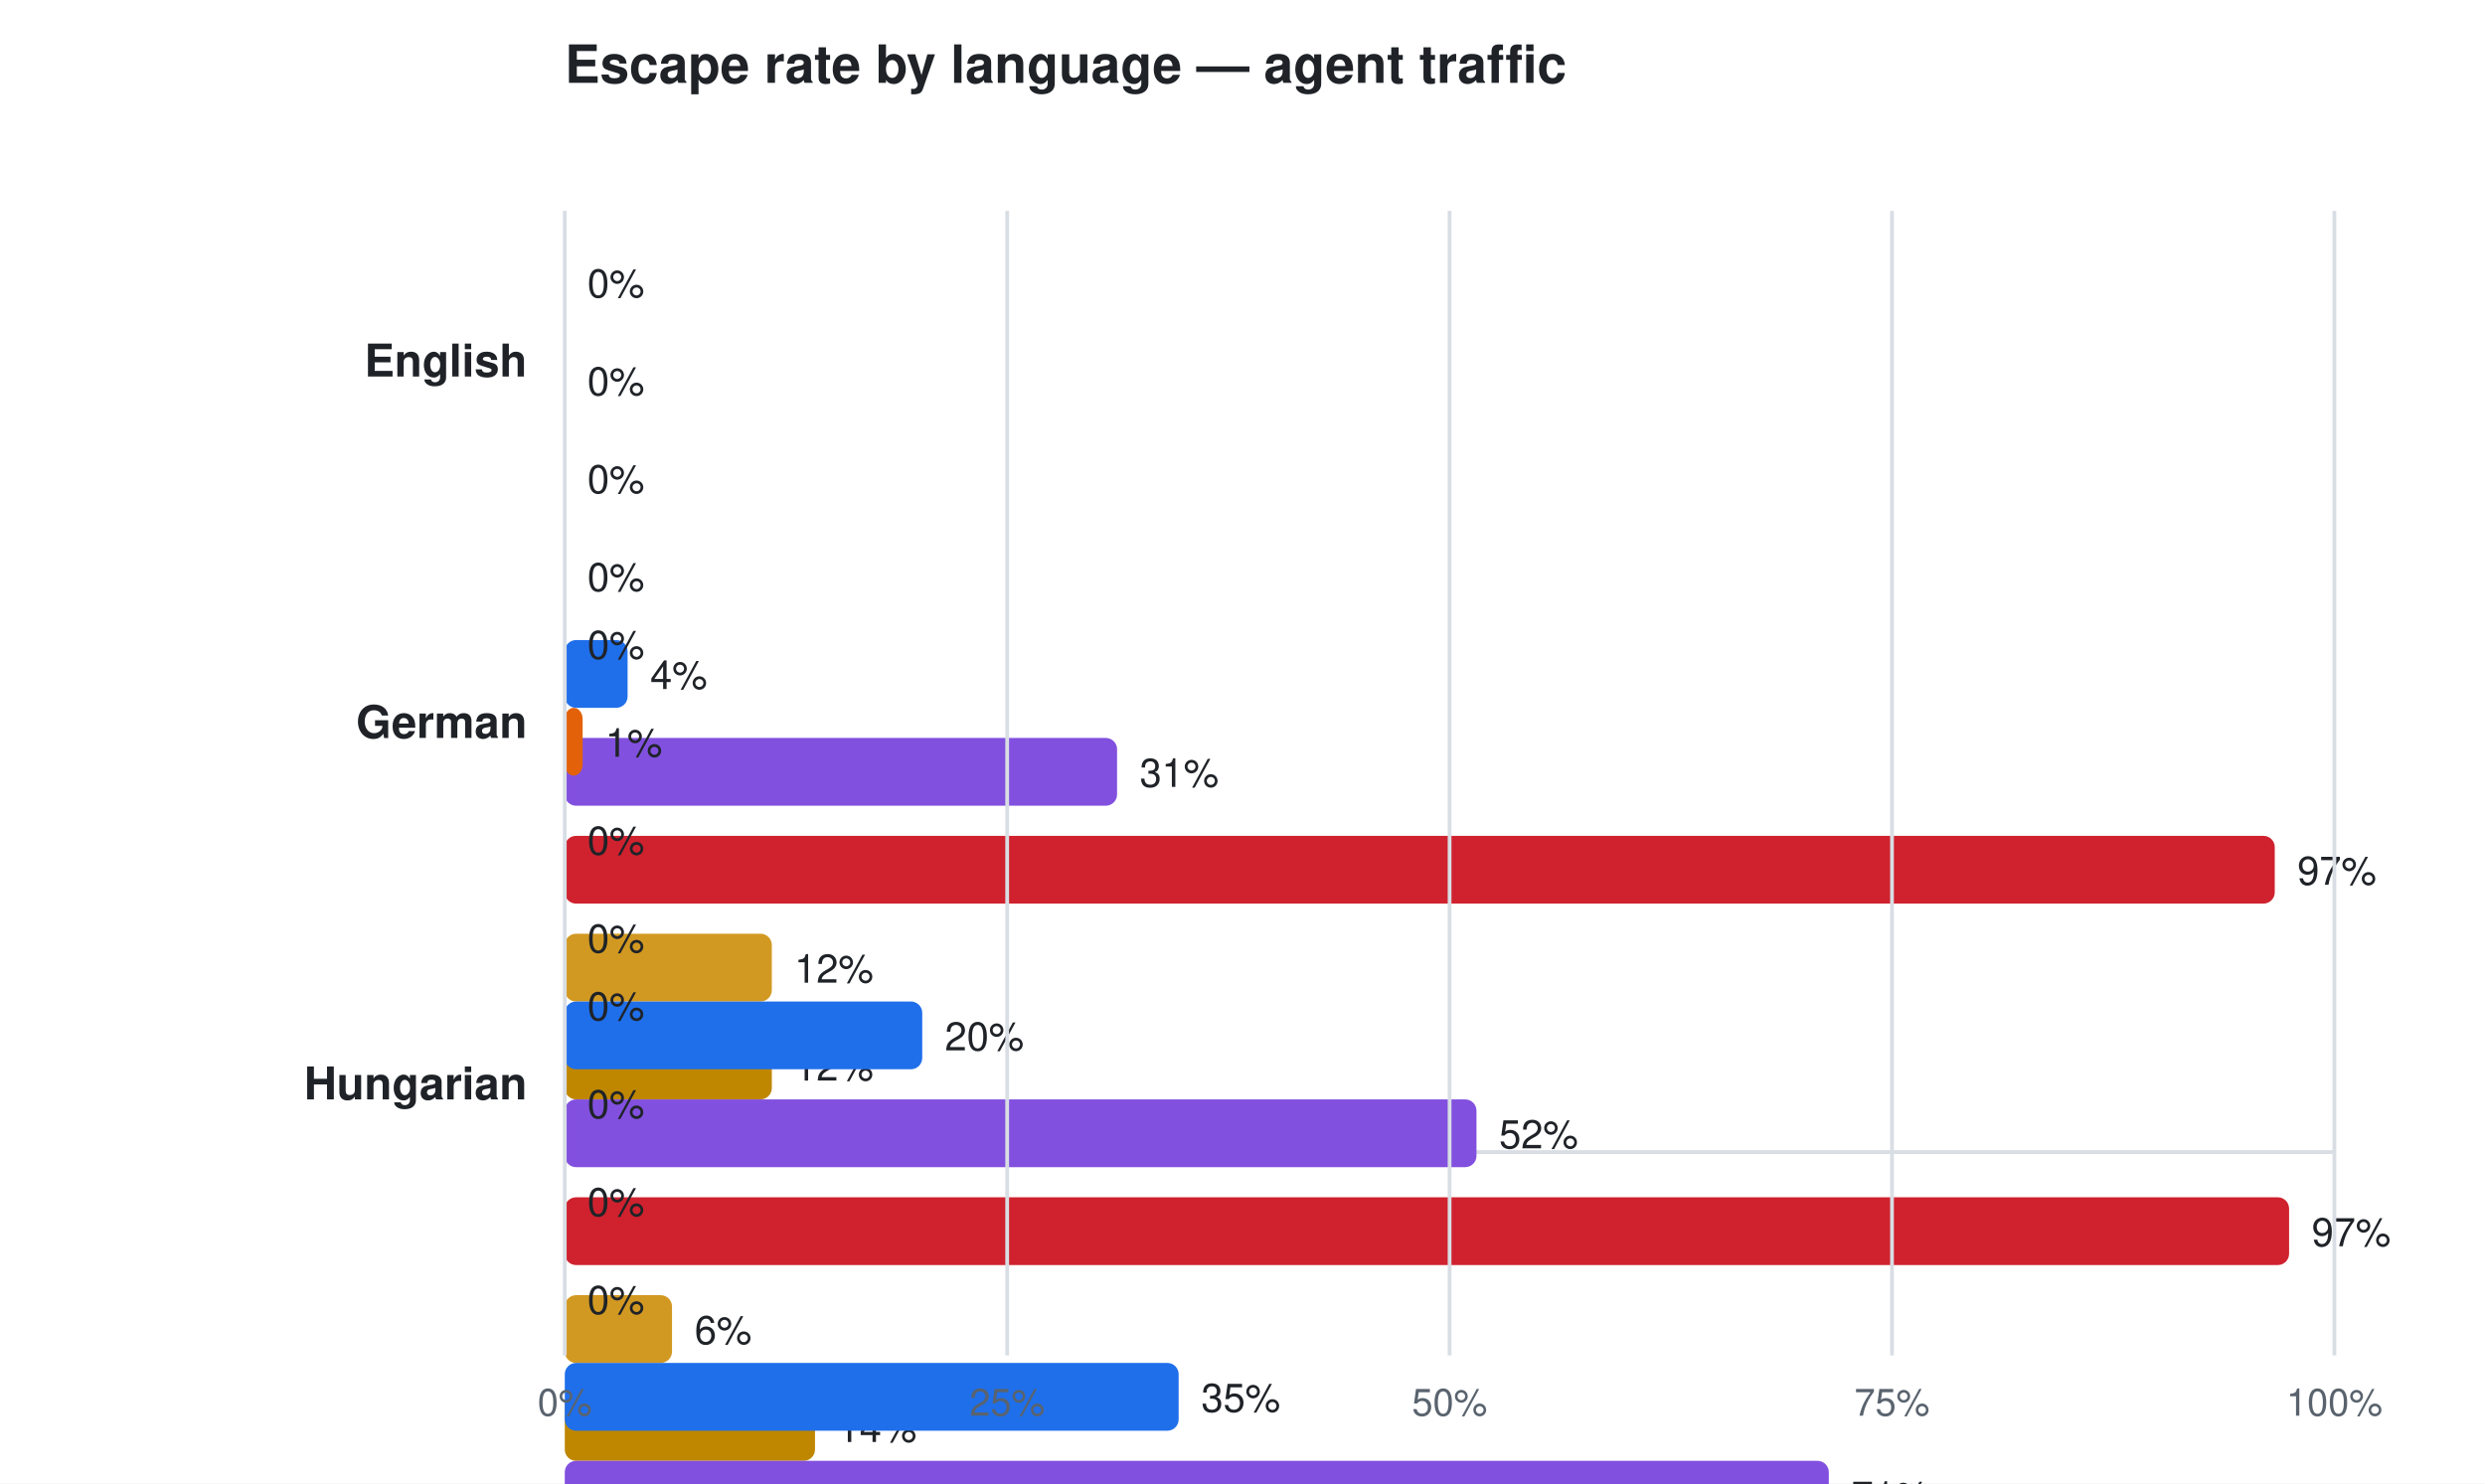
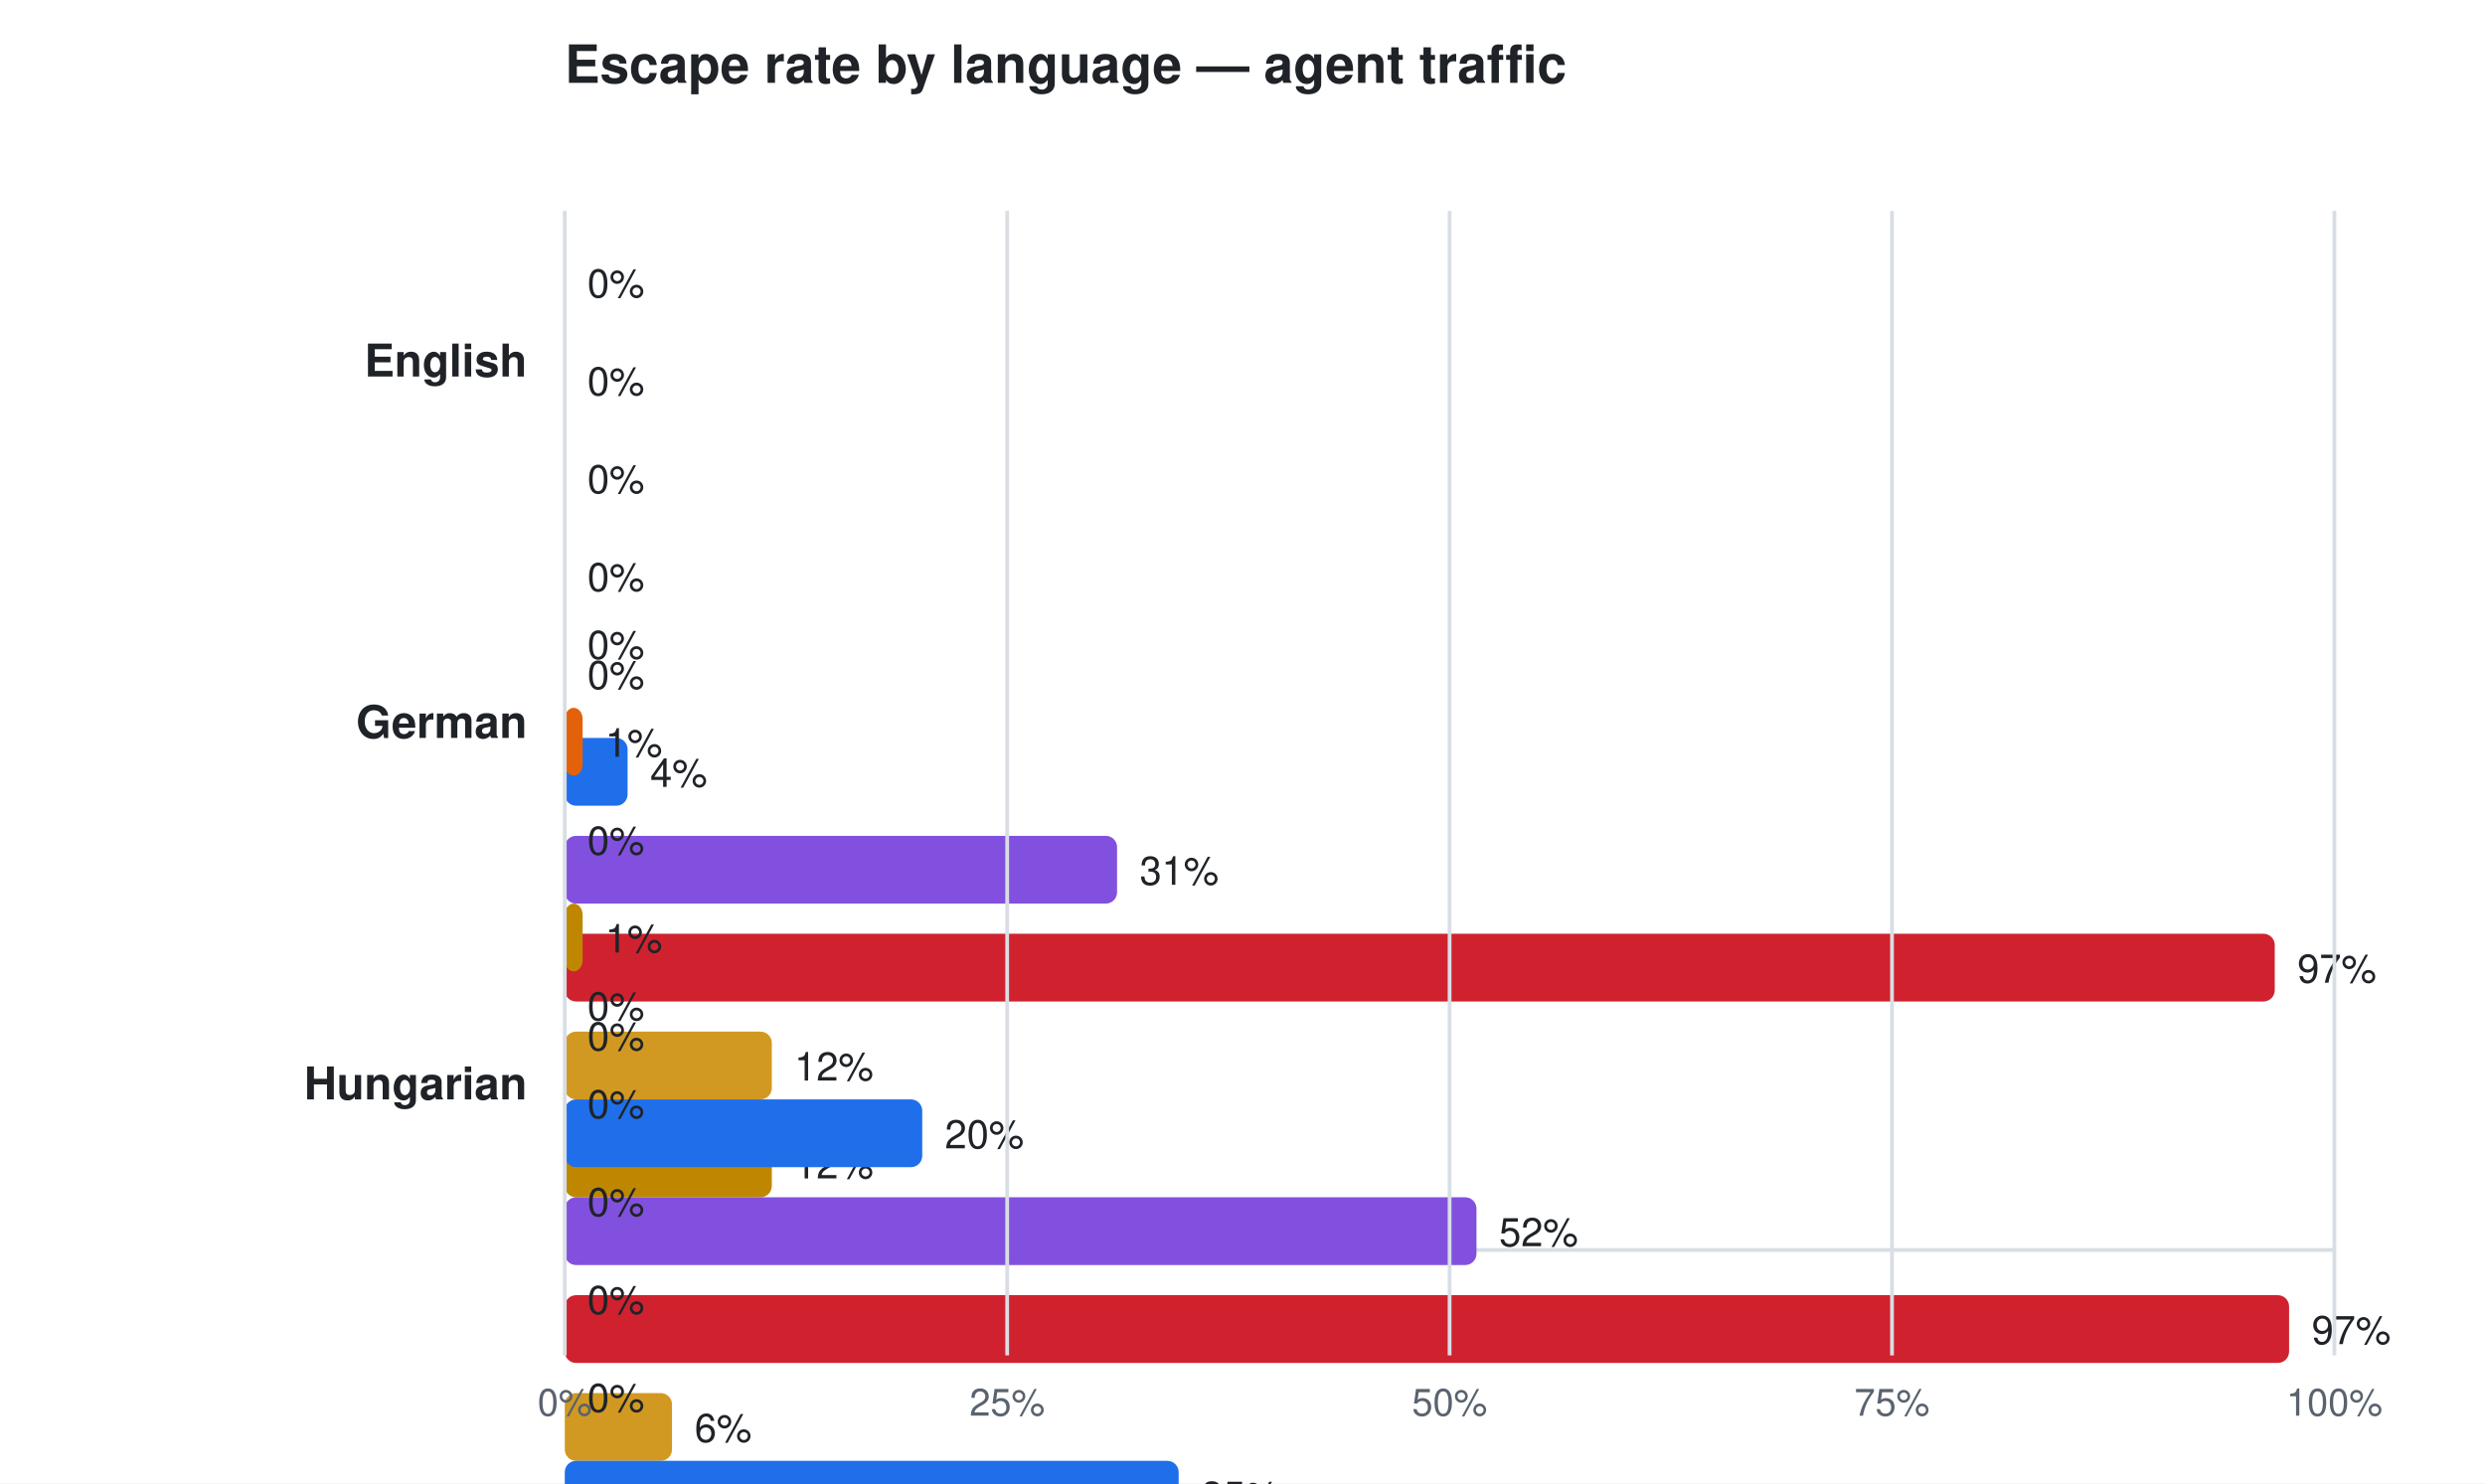
<svg xmlns="http://www.w3.org/2000/svg" width="660" height="394" viewBox="0 0 660 394" font-family="ui-sans-serif,system-ui,'Segoe UI',Helvetica,Arial,sans-serif">
  <rect width="660" height="394" fill="#ffffff" />
  <text x="150" y="22" font-size="14" fill="#1f2328" text-anchor="start" font-weight="600" font-family="ui-sans-serif,system-ui,'Segoe UI',Helvetica,Arial,sans-serif" opacity="1.0">Escape rate by language — agent traffic</text>
  <text x="140" y="100" font-size="12" fill="#1f2328" text-anchor="end" font-weight="600" font-family="ui-sans-serif,system-ui,'Segoe UI',Helvetica,Arial,sans-serif" opacity="1.0">English</text>
  <rect x="150" y="66" width="0" height="18" rx="3" fill="#1a7f37" opacity="1.0" />
  <text x="156.0" y="79" font-size="10.5" fill="#1f2328" text-anchor="start" font-weight="normal" font-family="ui-sans-serif,system-ui,'Segoe UI',Helvetica,Arial,sans-serif" opacity="1.0">0%</text>
  <rect x="150" y="92" width="0" height="18" rx="3" fill="#e36209" opacity="1.0" />
  <text x="156.0" y="105" font-size="10.5" fill="#1f2328" text-anchor="start" font-weight="normal" font-family="ui-sans-serif,system-ui,'Segoe UI',Helvetica,Arial,sans-serif" opacity="1.0">0%</text>
  <rect x="150" y="118" width="0" height="18" rx="3" fill="#116329" opacity="1.0" />
  <text x="156.0" y="131" font-size="10.5" fill="#1f2328" text-anchor="start" font-weight="normal" font-family="ui-sans-serif,system-ui,'Segoe UI',Helvetica,Arial,sans-serif" opacity="1.0">0%</text>
-   <rect x="150" y="144" width="0" height="18" rx="3" fill="#8250df" opacity="1.0" />
+   <rect x="150" y="144" width="0" height="18" rx="3" fill="#bf8700" opacity="1.0" />
  <text x="156.0" y="157" font-size="10.5" fill="#1f2328" text-anchor="start" font-weight="normal" font-family="ui-sans-serif,system-ui,'Segoe UI',Helvetica,Arial,sans-serif" opacity="1.0">0%</text>
-   <rect x="150" y="170" width="16.685" height="18" rx="3" fill="#1f6feb" opacity="1.0" />
-   <text x="172.685" y="183" font-size="10.5" fill="#1f2328" text-anchor="start" font-weight="normal" font-family="ui-sans-serif,system-ui,'Segoe UI',Helvetica,Arial,sans-serif" opacity="1.0">4%</text>
-   <rect x="150" y="196" width="146.687" height="18" rx="3" fill="#8250df" opacity="1.0" />
-   <text x="302.687" y="209" font-size="10.5" fill="#1f2328" text-anchor="start" font-weight="normal" font-family="ui-sans-serif,system-ui,'Segoe UI',Helvetica,Arial,sans-serif" opacity="1.0">31%</text>
-   <rect x="150" y="222" width="454.161" height="18" rx="3" fill="#cf222e" opacity="1.0" />
-   <text x="610.161" y="235" font-size="10.5" fill="#1f2328" text-anchor="start" font-weight="normal" font-family="ui-sans-serif,system-ui,'Segoe UI',Helvetica,Arial,sans-serif" opacity="1.0">97%</text>
-   <rect x="150" y="248" width="54.99" height="18" rx="3" fill="#d29922" opacity="1.0" />
-   <text x="210.99" y="261" font-size="10.5" fill="#1f2328" text-anchor="start" font-weight="normal" font-family="ui-sans-serif,system-ui,'Segoe UI',Helvetica,Arial,sans-serif" opacity="1.0">12%</text>
-   <rect x="150" y="274" width="54.99" height="18" rx="3" fill="#bf8700" opacity="1.0" />
+   <rect x="150" y="170" width="0" height="18" rx="3" fill="#8250df" opacity="1.0" />
+   <text x="156.0" y="183" font-size="10.5" fill="#1f2328" text-anchor="start" font-weight="normal" font-family="ui-sans-serif,system-ui,'Segoe UI',Helvetica,Arial,sans-serif" opacity="1.0">0%</text>
+   <rect x="150" y="196" width="16.685" height="18" rx="3" fill="#1f6feb" opacity="1.0" />
+   <text x="172.685" y="209" font-size="10.5" fill="#1f2328" text-anchor="start" font-weight="normal" font-family="ui-sans-serif,system-ui,'Segoe UI',Helvetica,Arial,sans-serif" opacity="1.0">4%</text>
+   <rect x="150" y="222" width="146.687" height="18" rx="3" fill="#8250df" opacity="1.0" />
+   <text x="302.687" y="235" font-size="10.5" fill="#1f2328" text-anchor="start" font-weight="normal" font-family="ui-sans-serif,system-ui,'Segoe UI',Helvetica,Arial,sans-serif" opacity="1.0">31%</text>
+   <rect x="150" y="248" width="454.161" height="18" rx="3" fill="#cf222e" opacity="1.0" />
+   <text x="610.161" y="261" font-size="10.5" fill="#1f2328" text-anchor="start" font-weight="normal" font-family="ui-sans-serif,system-ui,'Segoe UI',Helvetica,Arial,sans-serif" opacity="1.0">97%</text>
+   <rect x="150" y="274" width="54.99" height="18" rx="3" fill="#d29922" opacity="1.0" />
  <text x="210.99" y="287" font-size="10.5" fill="#1f2328" text-anchor="start" font-weight="normal" font-family="ui-sans-serif,system-ui,'Segoe UI',Helvetica,Arial,sans-serif" opacity="1.0">12%</text>
-   <line x1="150" y1="306" x2="620" y2="306" stroke="#d8dee4" stroke-width="1" />
+   <rect x="150" y="300" width="54.99" height="18" rx="3" fill="#bf8700" opacity="1.0" />
+   <text x="210.99" y="313" font-size="10.5" fill="#1f2328" text-anchor="start" font-weight="normal" font-family="ui-sans-serif,system-ui,'Segoe UI',Helvetica,Arial,sans-serif" opacity="1.0">12%</text>
+   <line x1="150" y1="332" x2="620" y2="332" stroke="#d8dee4" stroke-width="1" />
  <text x="140" y="196" font-size="12" fill="#1f2328" text-anchor="end" font-weight="600" font-family="ui-sans-serif,system-ui,'Segoe UI',Helvetica,Arial,sans-serif" opacity="1.0">German</text>
  <rect x="150" y="162" width="0" height="18" rx="3" fill="#1a7f37" opacity="1.0" />
  <text x="156.0" y="175" font-size="10.5" fill="#1f2328" text-anchor="start" font-weight="normal" font-family="ui-sans-serif,system-ui,'Segoe UI',Helvetica,Arial,sans-serif" opacity="1.0">0%</text>
  <rect x="150" y="188" width="4.747" height="18" rx="3" fill="#e36209" opacity="1.0" />
  <text x="160.747" y="201" font-size="10.5" fill="#1f2328" text-anchor="start" font-weight="normal" font-family="ui-sans-serif,system-ui,'Segoe UI',Helvetica,Arial,sans-serif" opacity="1.0">1%</text>
  <rect x="150" y="214" width="0" height="18" rx="3" fill="#116329" opacity="1.0" />
  <text x="156.0" y="227" font-size="10.5" fill="#1f2328" text-anchor="start" font-weight="normal" font-family="ui-sans-serif,system-ui,'Segoe UI',Helvetica,Arial,sans-serif" opacity="1.0">0%</text>
-   <rect x="150" y="240" width="0" height="18" rx="3" fill="#8250df" opacity="1.0" />
-   <text x="156.0" y="253" font-size="10.5" fill="#1f2328" text-anchor="start" font-weight="normal" font-family="ui-sans-serif,system-ui,'Segoe UI',Helvetica,Arial,sans-serif" opacity="1.0">0%</text>
-   <rect x="150" y="266" width="94.94" height="18" rx="3" fill="#1f6feb" opacity="1.0" />
-   <text x="250.94" y="279" font-size="10.5" fill="#1f2328" text-anchor="start" font-weight="normal" font-family="ui-sans-serif,system-ui,'Segoe UI',Helvetica,Arial,sans-serif" opacity="1.0">20%</text>
-   <rect x="150" y="292" width="242.144" height="18" rx="3" fill="#8250df" opacity="1.0" />
-   <text x="398.144" y="305" font-size="10.5" fill="#1f2328" text-anchor="start" font-weight="normal" font-family="ui-sans-serif,system-ui,'Segoe UI',Helvetica,Arial,sans-serif" opacity="1.0">52%</text>
-   <rect x="150" y="318" width="457.968" height="18" rx="3" fill="#cf222e" opacity="1.0" />
-   <text x="613.968" y="331" font-size="10.5" fill="#1f2328" text-anchor="start" font-weight="normal" font-family="ui-sans-serif,system-ui,'Segoe UI',Helvetica,Arial,sans-serif" opacity="1.0">97%</text>
-   <rect x="150" y="344" width="28.482" height="18" rx="3" fill="#d29922" opacity="1.0" />
-   <text x="184.482" y="357" font-size="10.5" fill="#1f2328" text-anchor="start" font-weight="normal" font-family="ui-sans-serif,system-ui,'Segoe UI',Helvetica,Arial,sans-serif" opacity="1.0">6%</text>
-   <rect x="150" y="370" width="66.458" height="18" rx="3" fill="#bf8700" opacity="1.0" />
-   <text x="222.458" y="383" font-size="10.5" fill="#1f2328" text-anchor="start" font-weight="normal" font-family="ui-sans-serif,system-ui,'Segoe UI',Helvetica,Arial,sans-serif" opacity="1.0">14%</text>
-   <line x1="150" y1="402" x2="620" y2="402" stroke="#d8dee4" stroke-width="1" />
+   <rect x="150" y="240" width="4.747" height="18" rx="3" fill="#bf8700" opacity="1.0" />
+   <text x="160.747" y="253" font-size="10.5" fill="#1f2328" text-anchor="start" font-weight="normal" font-family="ui-sans-serif,system-ui,'Segoe UI',Helvetica,Arial,sans-serif" opacity="1.0">1%</text>
+   <rect x="150" y="266" width="0" height="18" rx="3" fill="#8250df" opacity="1.0" />
+   <text x="156.0" y="279" font-size="10.5" fill="#1f2328" text-anchor="start" font-weight="normal" font-family="ui-sans-serif,system-ui,'Segoe UI',Helvetica,Arial,sans-serif" opacity="1.0">0%</text>
+   <rect x="150" y="292" width="94.94" height="18" rx="3" fill="#1f6feb" opacity="1.0" />
+   <text x="250.94" y="305" font-size="10.5" fill="#1f2328" text-anchor="start" font-weight="normal" font-family="ui-sans-serif,system-ui,'Segoe UI',Helvetica,Arial,sans-serif" opacity="1.0">20%</text>
+   <rect x="150" y="318" width="242.144" height="18" rx="3" fill="#8250df" opacity="1.0" />
+   <text x="398.144" y="331" font-size="10.5" fill="#1f2328" text-anchor="start" font-weight="normal" font-family="ui-sans-serif,system-ui,'Segoe UI',Helvetica,Arial,sans-serif" opacity="1.0">52%</text>
+   <rect x="150" y="344" width="457.968" height="18" rx="3" fill="#cf222e" opacity="1.0" />
+   <text x="613.968" y="357" font-size="10.5" fill="#1f2328" text-anchor="start" font-weight="normal" font-family="ui-sans-serif,system-ui,'Segoe UI',Helvetica,Arial,sans-serif" opacity="1.0">97%</text>
+   <rect x="150" y="370" width="28.482" height="18" rx="3" fill="#d29922" opacity="1.0" />
+   <text x="184.482" y="383" font-size="10.5" fill="#1f2328" text-anchor="start" font-weight="normal" font-family="ui-sans-serif,system-ui,'Segoe UI',Helvetica,Arial,sans-serif" opacity="1.0">6%</text>
+   <rect x="150" y="396" width="66.458" height="18" rx="3" fill="#bf8700" opacity="1.0" />
+   <text x="222.458" y="409" font-size="10.5" fill="#1f2328" text-anchor="start" font-weight="normal" font-family="ui-sans-serif,system-ui,'Segoe UI',Helvetica,Arial,sans-serif" opacity="1.0">14%</text>
+   <line x1="150" y1="428" x2="620" y2="428" stroke="#d8dee4" stroke-width="1" />
  <text x="140" y="292" font-size="12" fill="#1f2328" text-anchor="end" font-weight="600" font-family="ui-sans-serif,system-ui,'Segoe UI',Helvetica,Arial,sans-serif" opacity="1.0">Hungarian</text>
  <rect x="150" y="258" width="0" height="18" rx="3" fill="#1a7f37" opacity="1.0" />
  <text x="156.0" y="271" font-size="10.5" fill="#1f2328" text-anchor="start" font-weight="normal" font-family="ui-sans-serif,system-ui,'Segoe UI',Helvetica,Arial,sans-serif" opacity="1.0">0%</text>
  <rect x="150" y="284" width="0" height="18" rx="3" fill="#e36209" opacity="1.0" />
  <text x="156.0" y="297" font-size="10.5" fill="#1f2328" text-anchor="start" font-weight="normal" font-family="ui-sans-serif,system-ui,'Segoe UI',Helvetica,Arial,sans-serif" opacity="1.0">0%</text>
  <rect x="150" y="310" width="0" height="18" rx="3" fill="#116329" opacity="1.0" />
  <text x="156.0" y="323" font-size="10.5" fill="#1f2328" text-anchor="start" font-weight="normal" font-family="ui-sans-serif,system-ui,'Segoe UI',Helvetica,Arial,sans-serif" opacity="1.0">0%</text>
-   <rect x="150" y="336" width="0" height="18" rx="3" fill="#8250df" opacity="1.0" />
+   <rect x="150" y="336" width="0" height="18" rx="3" fill="#bf8700" opacity="1.0" />
  <text x="156.0" y="349" font-size="10.5" fill="#1f2328" text-anchor="start" font-weight="normal" font-family="ui-sans-serif,system-ui,'Segoe UI',Helvetica,Arial,sans-serif" opacity="1.0">0%</text>
-   <rect x="150" y="362" width="163.043" height="18" rx="3" fill="#1f6feb" opacity="1.0" />
-   <text x="319.043" y="375" font-size="10.5" fill="#1f2328" text-anchor="start" font-weight="normal" font-family="ui-sans-serif,system-ui,'Segoe UI',Helvetica,Arial,sans-serif" opacity="1.0">35%</text>
-   <rect x="150" y="388" width="335.721" height="18" rx="3" fill="#8250df" opacity="1.0" />
-   <text x="491.721" y="401" font-size="10.5" fill="#1f2328" text-anchor="start" font-weight="normal" font-family="ui-sans-serif,system-ui,'Segoe UI',Helvetica,Arial,sans-serif" opacity="1.0">71%</text>
-   <rect x="150" y="414" width="470.0" height="18" rx="3" fill="#cf222e" opacity="1.0" />
-   <text x="626.0" y="427" font-size="10.5" fill="#1f2328" text-anchor="start" font-weight="normal" font-family="ui-sans-serif,system-ui,'Segoe UI',Helvetica,Arial,sans-serif" opacity="1.0">100%</text>
-   <rect x="150" y="440" width="100.721" height="18" rx="3" fill="#d29922" opacity="1.0" />
-   <text x="256.721" y="453" font-size="10.5" fill="#1f2328" text-anchor="start" font-weight="normal" font-family="ui-sans-serif,system-ui,'Segoe UI',Helvetica,Arial,sans-serif" opacity="1.0">21%</text>
-   <rect x="150" y="466" width="124.691" height="18" rx="3" fill="#bf8700" opacity="1.0" />
-   <text x="280.691" y="479" font-size="10.5" fill="#1f2328" text-anchor="start" font-weight="normal" font-family="ui-sans-serif,system-ui,'Segoe UI',Helvetica,Arial,sans-serif" opacity="1.0">27%</text>
-   <line x1="150" y1="498" x2="620" y2="498" stroke="#d8dee4" stroke-width="1" />
+   <rect x="150" y="362" width="0" height="18" rx="3" fill="#8250df" opacity="1.0" />
+   <text x="156.0" y="375" font-size="10.5" fill="#1f2328" text-anchor="start" font-weight="normal" font-family="ui-sans-serif,system-ui,'Segoe UI',Helvetica,Arial,sans-serif" opacity="1.0">0%</text>
+   <rect x="150" y="388" width="163.043" height="18" rx="3" fill="#1f6feb" opacity="1.0" />
+   <text x="319.043" y="401" font-size="10.5" fill="#1f2328" text-anchor="start" font-weight="normal" font-family="ui-sans-serif,system-ui,'Segoe UI',Helvetica,Arial,sans-serif" opacity="1.0">35%</text>
+   <rect x="150" y="414" width="335.721" height="18" rx="3" fill="#8250df" opacity="1.0" />
+   <text x="491.721" y="427" font-size="10.5" fill="#1f2328" text-anchor="start" font-weight="normal" font-family="ui-sans-serif,system-ui,'Segoe UI',Helvetica,Arial,sans-serif" opacity="1.0">71%</text>
+   <rect x="150" y="440" width="470.0" height="18" rx="3" fill="#cf222e" opacity="1.0" />
+   <text x="626.0" y="453" font-size="10.5" fill="#1f2328" text-anchor="start" font-weight="normal" font-family="ui-sans-serif,system-ui,'Segoe UI',Helvetica,Arial,sans-serif" opacity="1.0">100%</text>
+   <rect x="150" y="466" width="100.721" height="18" rx="3" fill="#d29922" opacity="1.0" />
+   <text x="256.721" y="479" font-size="10.5" fill="#1f2328" text-anchor="start" font-weight="normal" font-family="ui-sans-serif,system-ui,'Segoe UI',Helvetica,Arial,sans-serif" opacity="1.0">21%</text>
+   <rect x="150" y="492" width="124.691" height="18" rx="3" fill="#bf8700" opacity="1.0" />
+   <text x="280.691" y="505" font-size="10.5" fill="#1f2328" text-anchor="start" font-weight="normal" font-family="ui-sans-serif,system-ui,'Segoe UI',Helvetica,Arial,sans-serif" opacity="1.0">27%</text>
+   <line x1="150" y1="524" x2="620" y2="524" stroke="#d8dee4" stroke-width="1" />
  <text x="150" y="376" font-size="10" fill="#59636e" text-anchor="middle" font-weight="normal" font-family="ui-sans-serif,system-ui,'Segoe UI',Helvetica,Arial,sans-serif" opacity="1.0">0%</text>
  <line x1="150" y1="56" x2="150" y2="360" stroke="#d8dee4" stroke-width="1" />
  <text x="267.5" y="376" font-size="10" fill="#59636e" text-anchor="middle" font-weight="normal" font-family="ui-sans-serif,system-ui,'Segoe UI',Helvetica,Arial,sans-serif" opacity="1.0">25%</text>
  <line x1="267.5" y1="56" x2="267.5" y2="360" stroke="#d8dee4" stroke-width="1" />
  <text x="385.0" y="376" font-size="10" fill="#59636e" text-anchor="middle" font-weight="normal" font-family="ui-sans-serif,system-ui,'Segoe UI',Helvetica,Arial,sans-serif" opacity="1.0">50%</text>
  <line x1="385.0" y1="56" x2="385.0" y2="360" stroke="#d8dee4" stroke-width="1" />
  <text x="502.5" y="376" font-size="10" fill="#59636e" text-anchor="middle" font-weight="normal" font-family="ui-sans-serif,system-ui,'Segoe UI',Helvetica,Arial,sans-serif" opacity="1.0">75%</text>
  <line x1="502.5" y1="56" x2="502.5" y2="360" stroke="#d8dee4" stroke-width="1" />
  <text x="620.0" y="376" font-size="10" fill="#59636e" text-anchor="middle" font-weight="normal" font-family="ui-sans-serif,system-ui,'Segoe UI',Helvetica,Arial,sans-serif" opacity="1.0">100%</text>
  <line x1="620.0" y1="56" x2="620.0" y2="360" stroke="#d8dee4" stroke-width="1" />
</svg>
